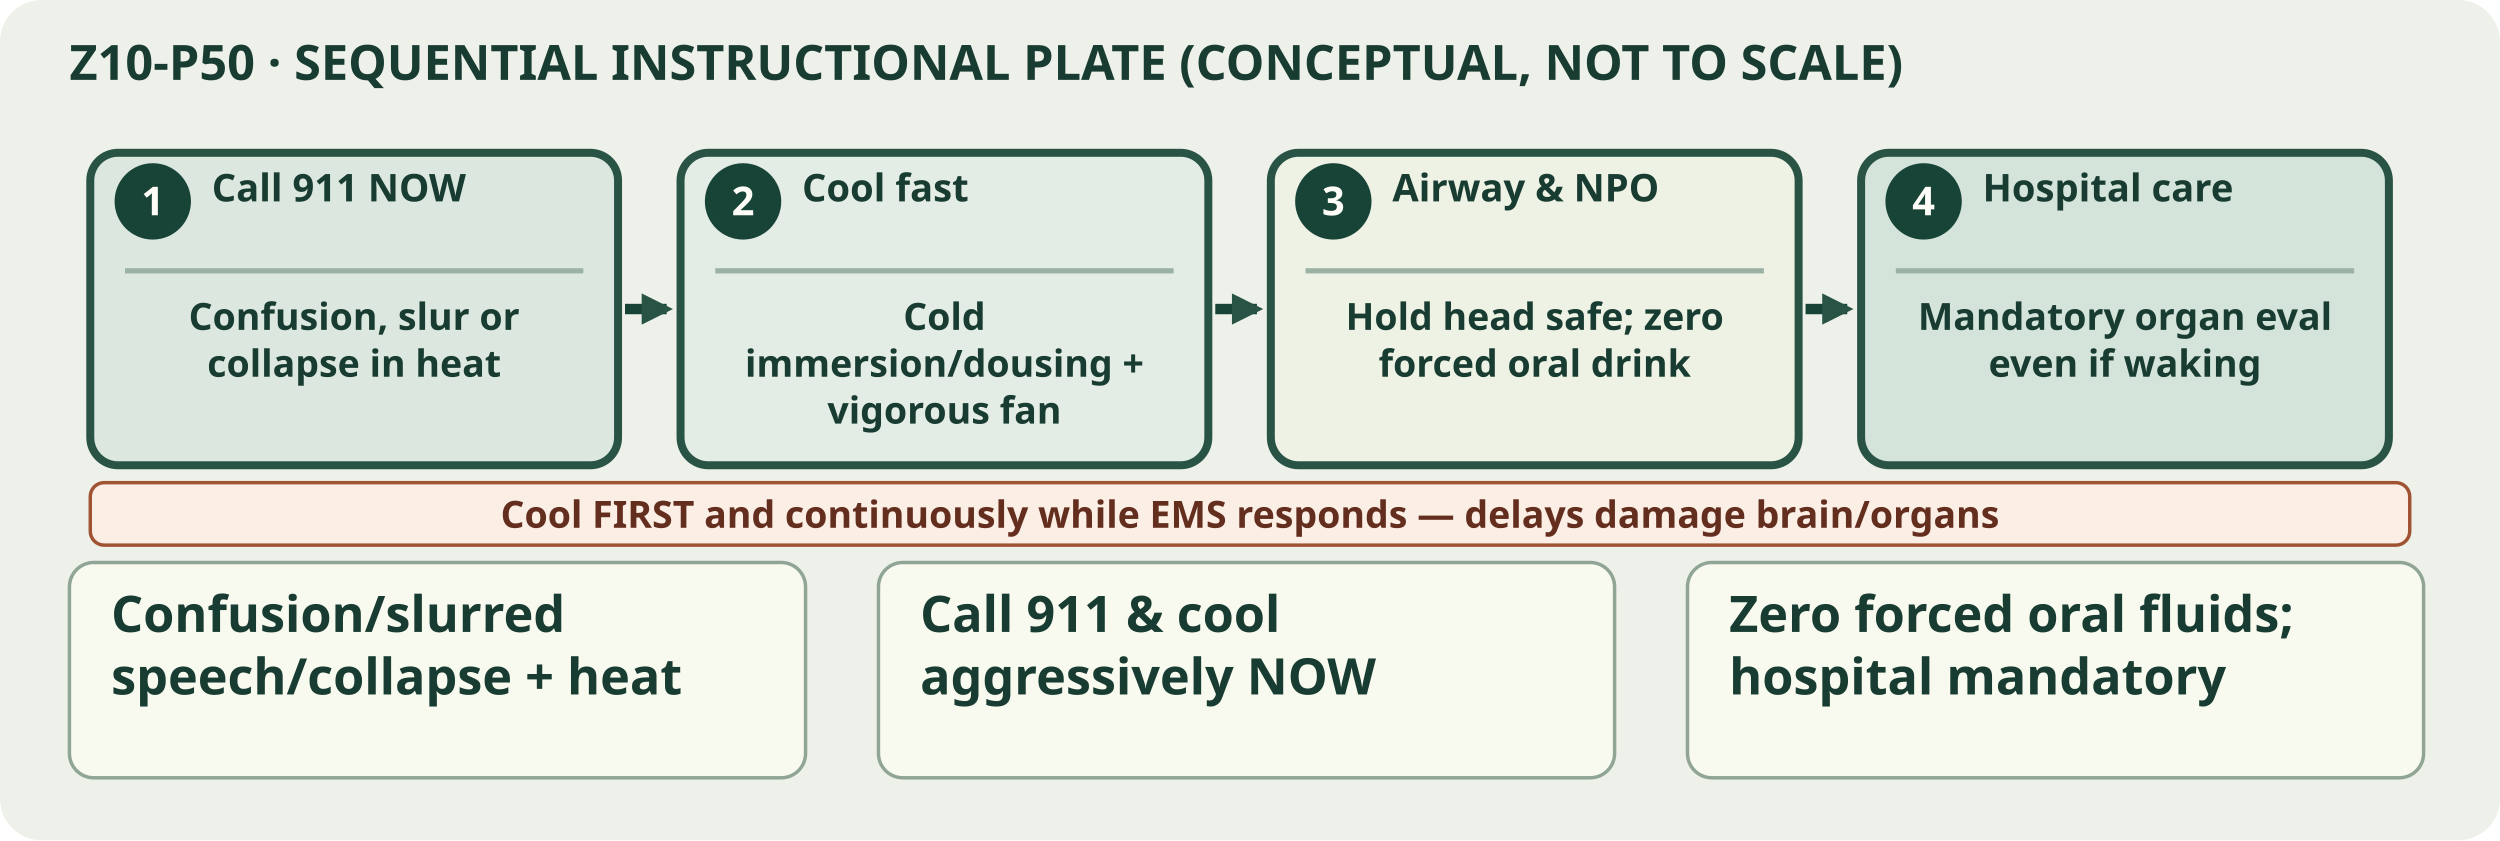
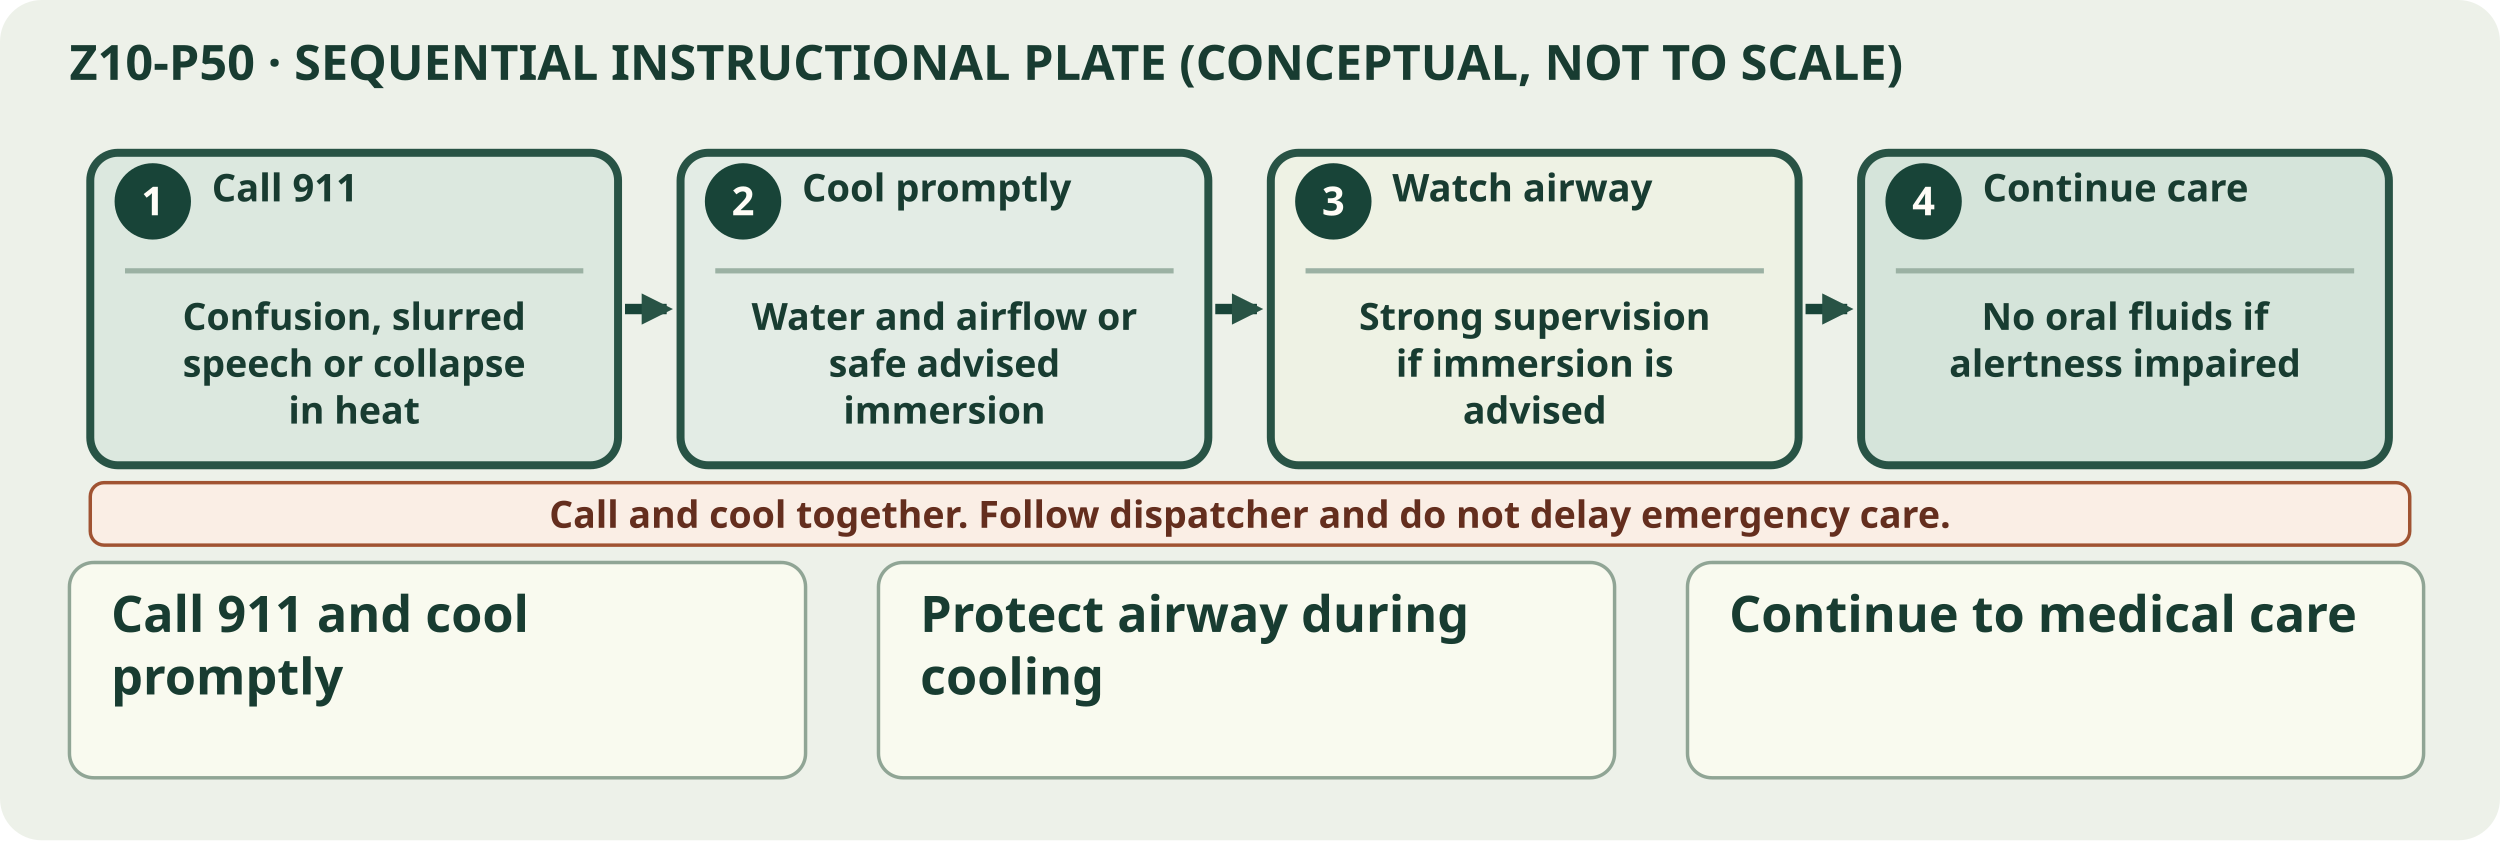
<svg xmlns="http://www.w3.org/2000/svg" viewBox="0 0 720 242" role="img" aria-labelledby="title desc">
  <defs>
    <marker id="arrow" viewBox="0 0 10 10" markerWidth="3" markerHeight="3" refX="8" refY="5" orient="auto">
      <path d="M0 0L10 5 0 10Z" fill="#285345" />
    </marker>
  </defs>
  <rect width="720" height="242" rx="12" fill="#edf1e9" />
  <g font-family="system-ui,sans-serif" font-size="14.5" font-weight="650" fill="#183c31">
    <text x="20" y="23" font-size="14" font-weight="700" fill="#183c31" text-anchor="start">Z10-P50 · SEQUENTIAL INSTRUCTIONAL PLATE (CONCEPTUAL, NOT TO SCALE)</text>
    <g id="sequence-plate-triage-artwork">
      <rect x="26" y="44" width="152" height="90" rx="8" fill="#dce8df" stroke="#285345" stroke-width="2.3" />
      <circle cx="44" cy="58" r="11" fill="#184438" />
      <text x="44" y="62" font-size="11.5" font-weight="650" fill="#fffdf7" text-anchor="middle">1</text>
-       <text x="61" y="58" font-size="11" font-weight="700" fill="#183c31" text-anchor="start">Call 911 NOW</text>
+       <text x="61" y="58" font-size="11" font-weight="700" fill="#183c31" text-anchor="start">Call 911</text>
      <path d="M36 78h132" stroke="#9bb1a3" stroke-width="1.5" />
-       <text x="102.0" y="95.0" font-size="10.8" font-weight="600" fill="#183c31" text-anchor="middle">Confusion, slur or</text>
-       <text x="102.0" y="108.5" font-size="10.8" font-weight="600" fill="#183c31" text-anchor="middle">collapse in heat</text>
+       <text x="102.0" y="95.0" font-size="10.8" font-weight="600" fill="#183c31" text-anchor="middle">Confusion, slurred</text>
+       <text x="102.0" y="108.5" font-size="10.8" font-weight="600" fill="#183c31" text-anchor="middle">speech or collapse</text>
+       <text x="102.0" y="122.0" font-size="10.8" font-weight="600" fill="#183c31" text-anchor="middle">in heat</text>
      <path d="M180 89h12" stroke="#184438" stroke-width="3" marker-end="url(#arrow)" />
      <rect x="196" y="44" width="152" height="90" rx="8" fill="#e3ece5" stroke="#285345" stroke-width="2.3" />
      <circle cx="214" cy="58" r="11" fill="#184438" />
      <text x="214" y="62" font-size="11.5" font-weight="650" fill="#fffdf7" text-anchor="middle">2</text>
-       <text x="231" y="58" font-size="11" font-weight="700" fill="#183c31" text-anchor="start">Cool fast</text>
+       <text x="231" y="58" font-size="11" font-weight="700" fill="#183c31" text-anchor="start">Cool promptly</text>
      <path d="M206 78h132" stroke="#9bb1a3" stroke-width="1.5" />
-       <text x="272.0" y="95.0" font-size="10.8" font-weight="600" fill="#183c31" text-anchor="middle">Cold</text>
-       <text x="272.0" y="108.5" font-size="10.8" font-weight="600" fill="#183c31" text-anchor="middle">immersion/dousing +</text>
-       <text x="272.0" y="122.0" font-size="10.8" font-weight="600" fill="#183c31" text-anchor="middle">vigorous fan</text>
+       <text x="272.0" y="95.0" font-size="10.8" font-weight="600" fill="#183c31" text-anchor="middle">Water and airflow or</text>
+       <text x="272.0" y="108.5" font-size="10.8" font-weight="600" fill="#183c31" text-anchor="middle">safe advised</text>
+       <text x="272.0" y="122.0" font-size="10.8" font-weight="600" fill="#183c31" text-anchor="middle">immersion</text>
      <path d="M350 89h12" stroke="#184438" stroke-width="3" marker-end="url(#arrow)" />
      <rect x="366" y="44" width="152" height="90" rx="8" fill="#eef2e4" stroke="#285345" stroke-width="2.3" />
      <circle cx="384" cy="58" r="11" fill="#184438" />
      <text x="384" y="62" font-size="11.5" font-weight="650" fill="#fffdf7" text-anchor="middle">3</text>
-       <text x="401" y="58" font-size="11" font-weight="700" fill="#183c31" text-anchor="start">Airway &amp; NPO</text>
+       <text x="401" y="58" font-size="11" font-weight="700" fill="#183c31" text-anchor="start">Watch airway</text>
      <path d="M376 78h132" stroke="#9bb1a3" stroke-width="1.5" />
-       <text x="442.0" y="95.0" font-size="10.8" font-weight="600" fill="#183c31" text-anchor="middle">Hold head safe; zero</text>
-       <text x="442.0" y="108.5" font-size="10.8" font-weight="600" fill="#183c31" text-anchor="middle">forced oral drink</text>
+       <text x="442.0" y="95.0" font-size="10.8" font-weight="600" fill="#183c31" text-anchor="middle">Strong supervision</text>
+       <text x="442.0" y="108.5" font-size="10.8" font-weight="600" fill="#183c31" text-anchor="middle">if immersion is</text>
+       <text x="442.0" y="122.0" font-size="10.8" font-weight="600" fill="#183c31" text-anchor="middle">advised</text>
      <path d="M520 89h12" stroke="#184438" stroke-width="3" marker-end="url(#arrow)" />
      <rect x="536" y="44" width="152" height="90" rx="8" fill="#d5e4da" stroke="#285345" stroke-width="2.3" />
      <circle cx="554" cy="58" r="11" fill="#184438" />
      <text x="554" y="62" font-size="11.5" font-weight="650" fill="#fffdf7" text-anchor="middle">4</text>
-       <text x="571" y="58" font-size="11" font-weight="700" fill="#183c31" text-anchor="start">Hospital care</text>
+       <text x="571" y="58" font-size="11" font-weight="700" fill="#183c31" text-anchor="start">Continue care</text>
      <path d="M546 78h132" stroke="#9bb1a3" stroke-width="1.5" />
-       <text x="612.0" y="95.0" font-size="10.8" font-weight="600" fill="#183c31" text-anchor="middle">Mandatory organ eval</text>
-       <text x="612.0" y="108.5" font-size="10.8" font-weight="600" fill="#183c31" text-anchor="middle">even if waking</text>
+       <text x="612.0" y="95.0" font-size="10.8" font-weight="600" fill="#183c31" text-anchor="middle">No oral fluids if</text>
+       <text x="612.0" y="108.5" font-size="10.8" font-weight="600" fill="#183c31" text-anchor="middle">alertness impaired</text>
      <rect x="26" y="139" width="668" height="18" rx="4" fill="#faeee5" stroke="#a05332" />
-       <text x="360" y="152" font-size="10.8" font-weight="650" fill="#642e1e" text-anchor="middle">Cool FIRST and continuously while EMS responds — delays damage brain/organs</text>
+       <text x="360" y="152" font-size="10.8" font-weight="650" fill="#642e1e" text-anchor="middle">Call and cool together. Follow dispatcher and do not delay emergency care.</text>
    </g>
    <g id="stage-panels">
      <rect x="20" y="162" width="212" height="62" rx="7" fill="#f9faef" stroke="#90a595" />
-       <text x="32" y="182" font-size="14.5" font-weight="650" fill="#183c31" text-anchor="start">Confusion/slurred</text>
-       <text x="32" y="200" font-size="14.5" font-weight="650" fill="#183c31" text-anchor="start">speech/collapse + heat</text>
+       <text x="32" y="182" font-size="14.5" font-weight="650" fill="#183c31" text-anchor="start">Call 911 and cool</text>
+       <text x="32" y="200" font-size="14.5" font-weight="650" fill="#183c31" text-anchor="start">promptly</text>
      <rect x="253" y="162" width="212" height="62" rx="7" fill="#f9faef" stroke="#90a595" />
-       <text x="265" y="182" font-size="14.5" font-weight="650" fill="#183c31" text-anchor="start">Call 911 &amp; cool</text>
-       <text x="265" y="200" font-size="14.5" font-weight="650" fill="#183c31" text-anchor="start">aggressively NOW</text>
+       <text x="265" y="182" font-size="14.5" font-weight="650" fill="#183c31" text-anchor="start">Protect airway during</text>
+       <text x="265" y="200" font-size="14.5" font-weight="650" fill="#183c31" text-anchor="start">cooling</text>
      <rect x="486" y="162" width="212" height="62" rx="7" fill="#f9faef" stroke="#90a595" />
-       <text x="498" y="182" font-size="14.5" font-weight="650" fill="#183c31" text-anchor="start">Zero forced oral fluids;</text>
-       <text x="498" y="200" font-size="14.5" font-weight="650" fill="#183c31" text-anchor="start">hospital mandatory</text>
+       <text x="498" y="182" font-size="14.5" font-weight="650" fill="#183c31" text-anchor="start">Continue to medical care</text>
    </g>
  </g>
</svg>
